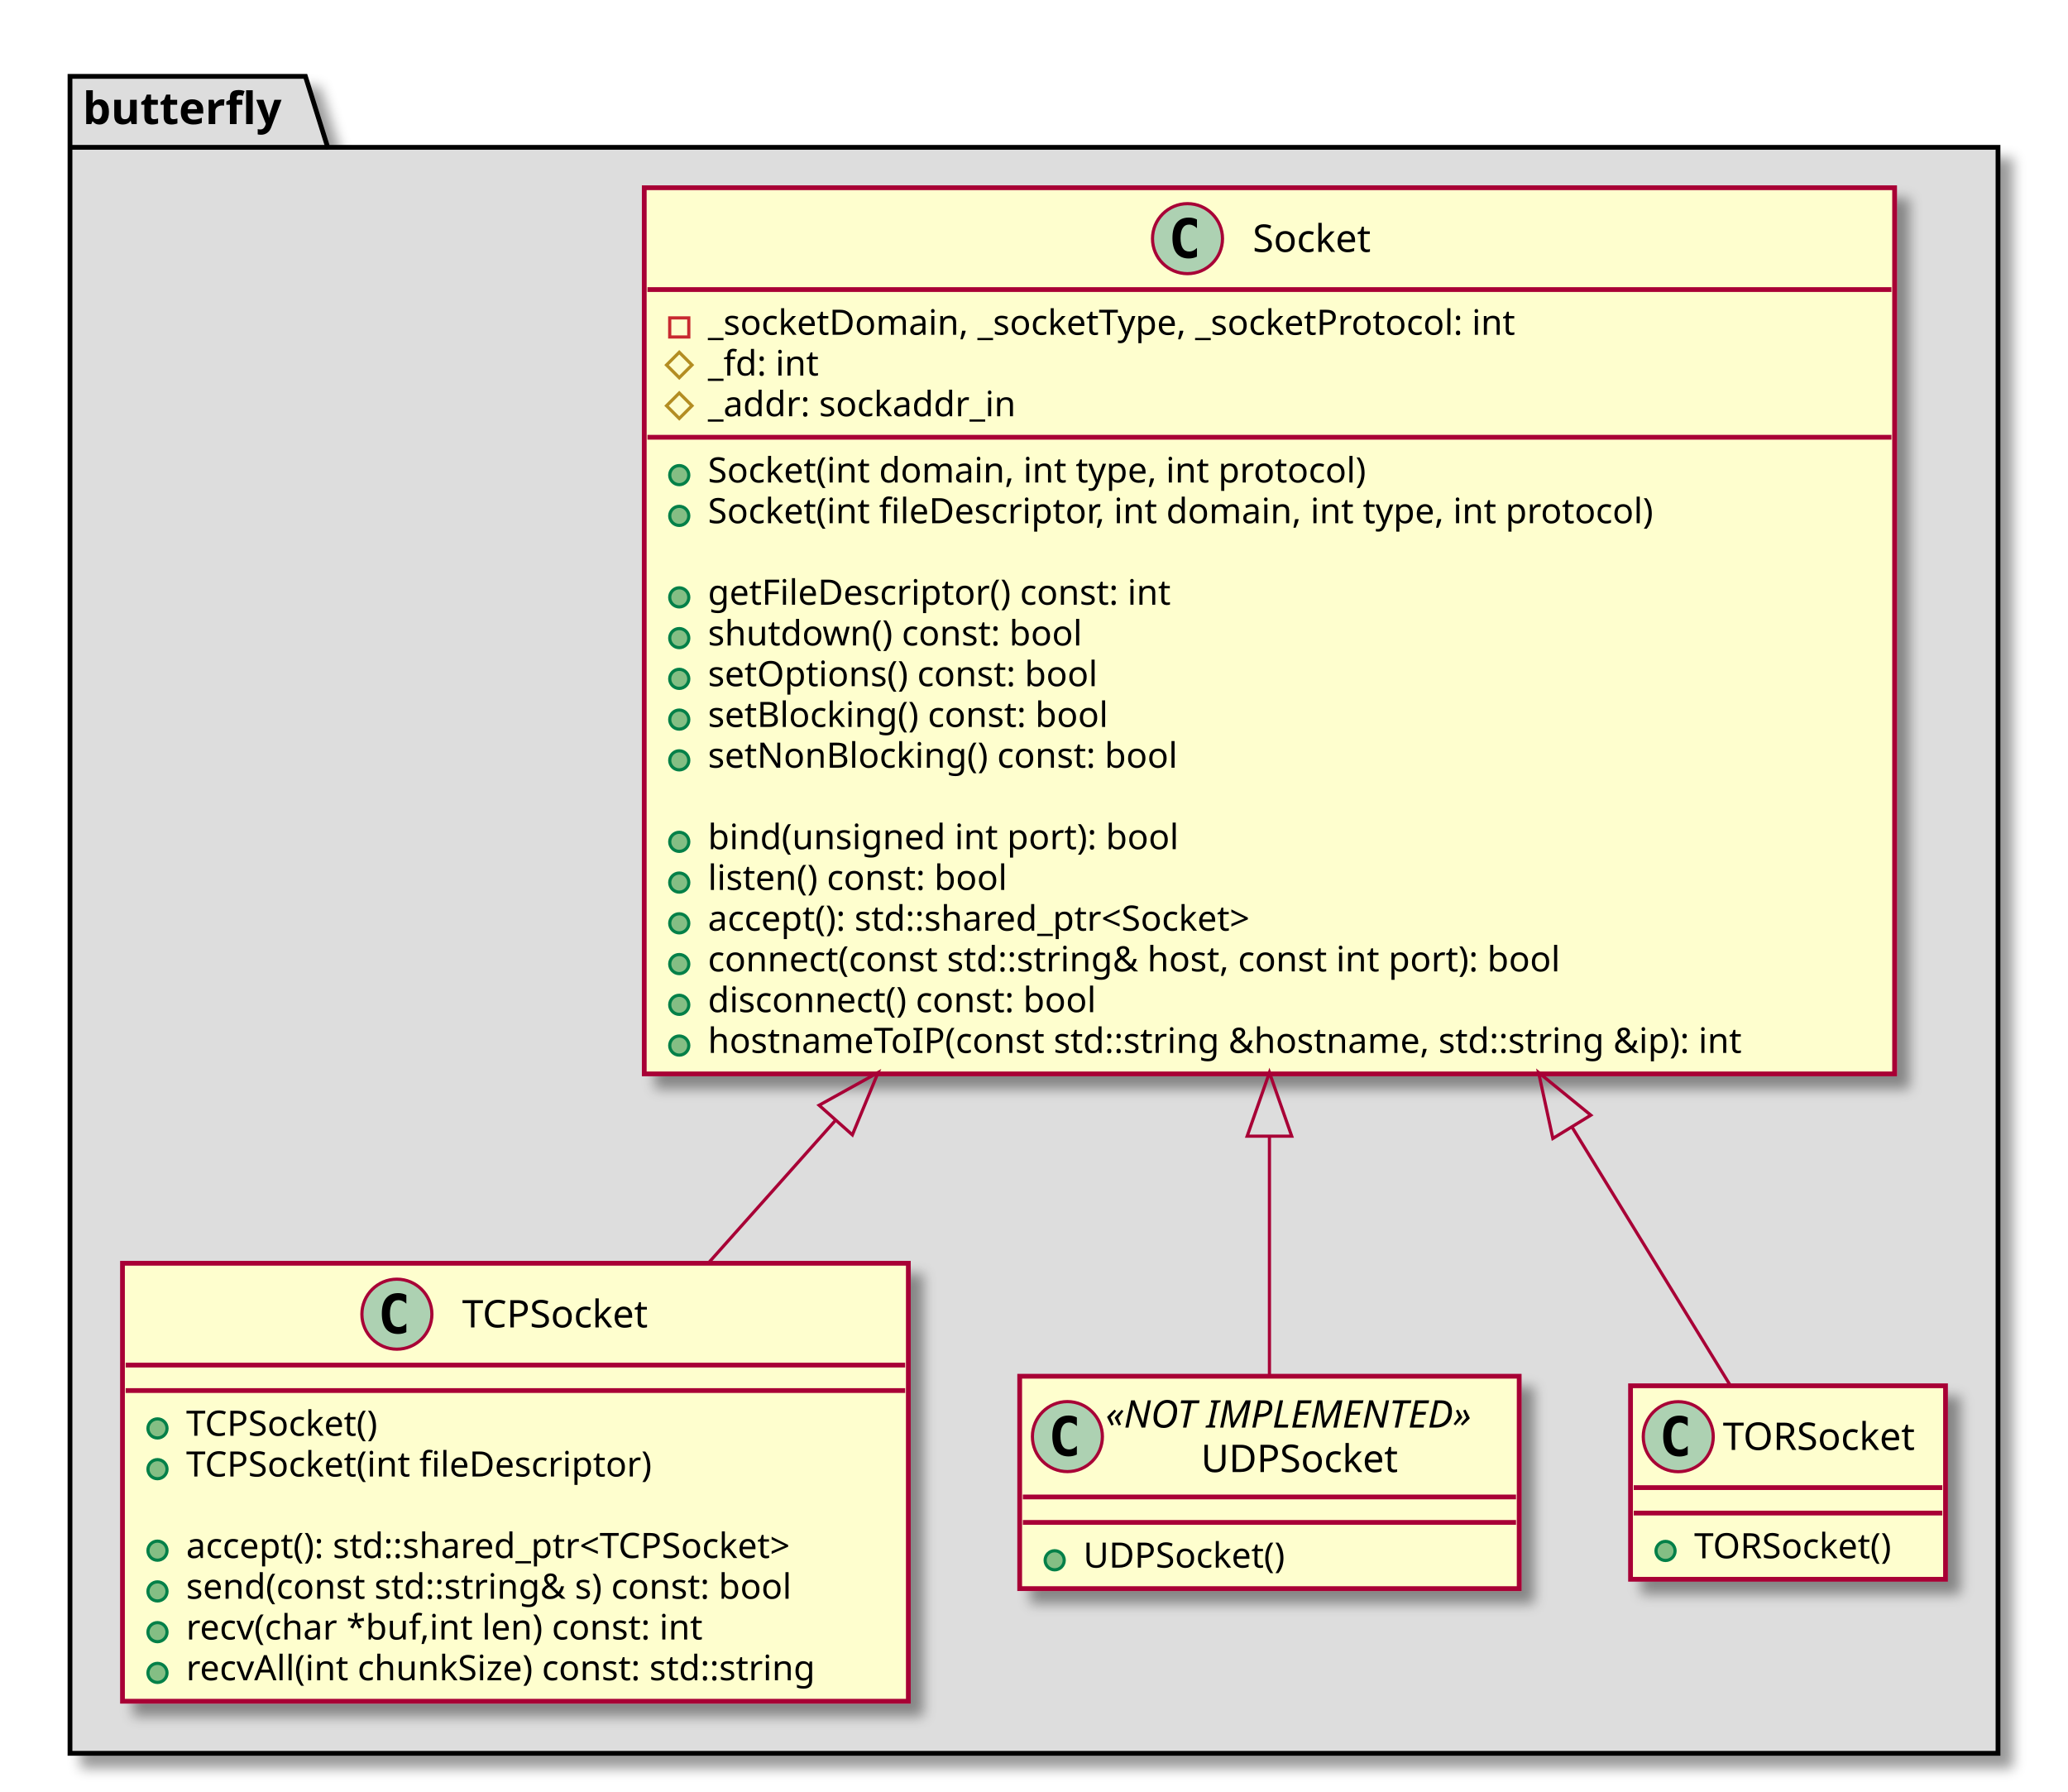
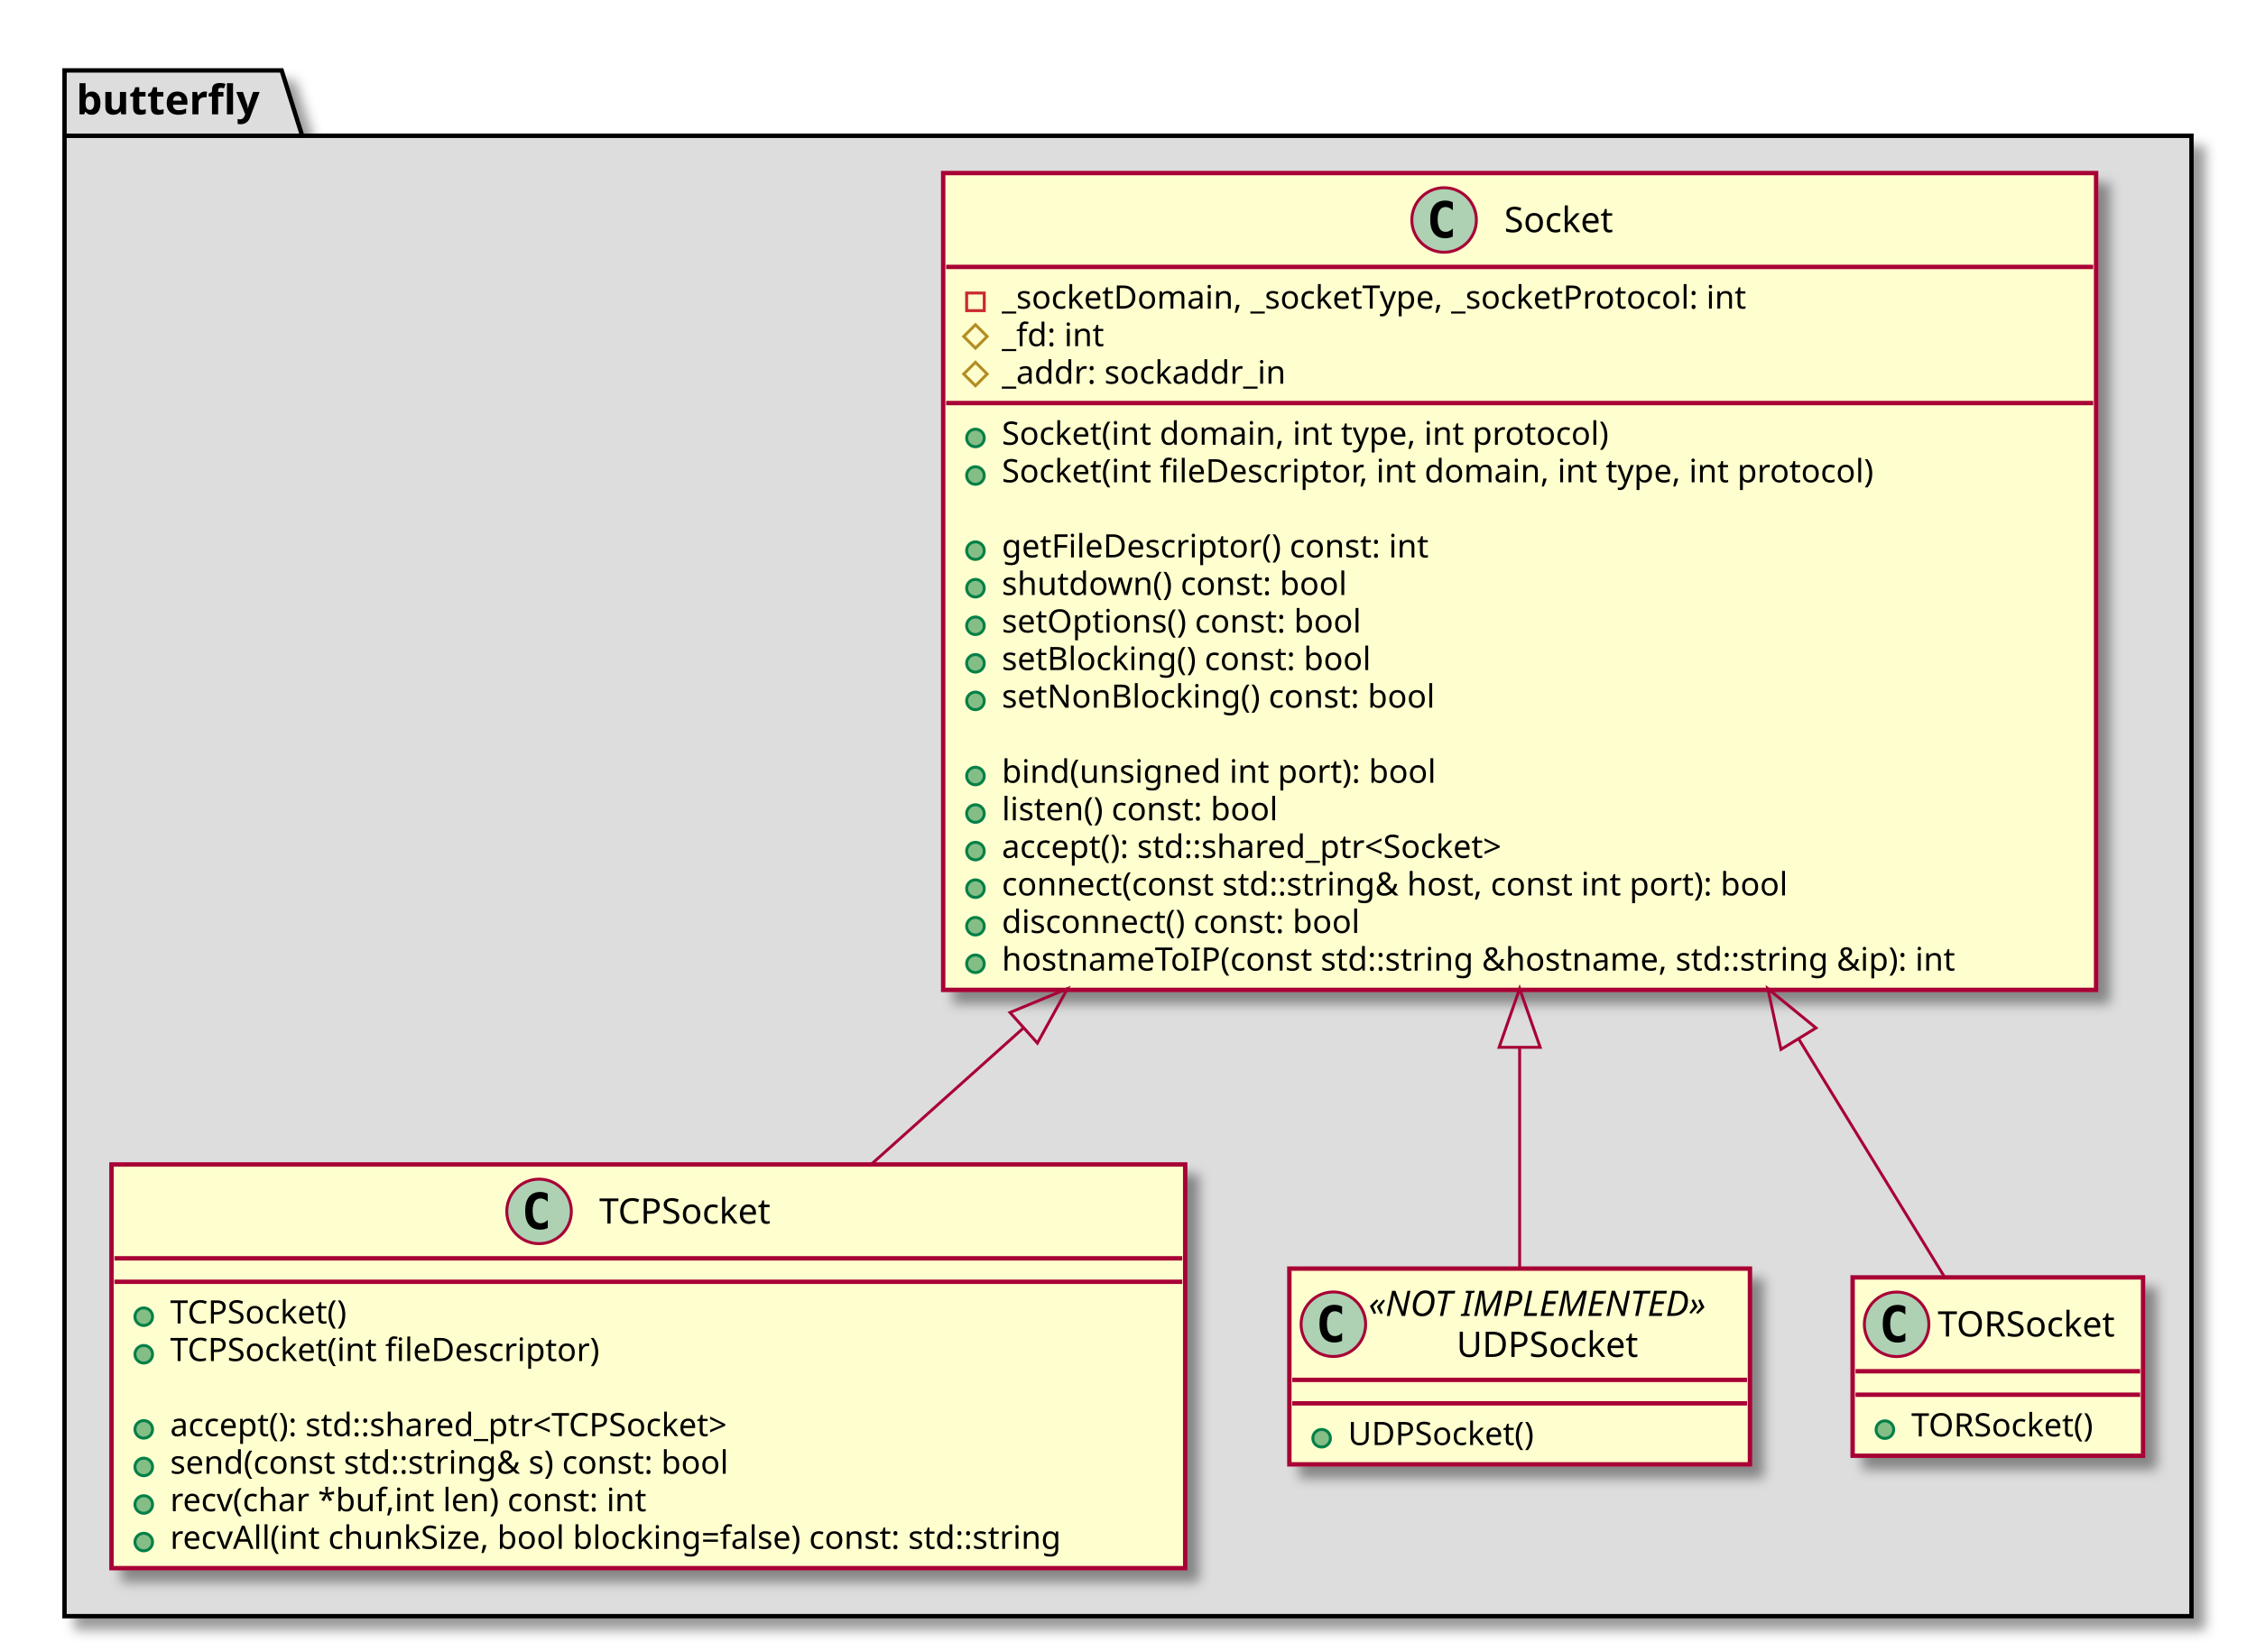
- <svg xmlns="http://www.w3.org/2000/svg" contentScriptType="application/ecmascript" contentStyleType="text/css" height="563px" preserveAspectRatio="none" style="width:650px;height:563px;" version="1.1" viewBox="0 0 650 563" width="650px" zoomAndPan="magnify">
+ <svg xmlns="http://www.w3.org/2000/svg" contentScriptType="application/ecmascript" contentStyleType="text/css" height="563px" preserveAspectRatio="none" style="width:769px;height:563px;" version="1.1" viewBox="0 0 769 563" width="769px" zoomAndPan="magnify">
  <defs>
-     <filter height="300%" id="flclwvlc2oodx" width="300%" x="-1" y="-1">
+     <filter height="300%" id="f1fvws62pikrbu" width="300%" x="-1" y="-1">
      <feGaussianBlur result="blurOut" stdDeviation="2.0" />
      <feColorMatrix in="blurOut" result="blurOut2" type="matrix" values="0 0 0 0 0 0 0 0 0 0 0 0 0 0 0 0 0 0 .4 0" />
      <feOffset dx="4.0" dy="4.0" in="blurOut2" result="blurOut3" />
      <feBlend in="SourceGraphic" in2="blurOut3" mode="normal" />
    </filter>
  </defs>
  <g>
-     <polygon fill="#DDDDDD" filter="url(#flclwvlc2oodx)" points="22,24,96,24,103,46.297,628,46.297,628,551,22,551,22,24" style="stroke: #000000; stroke-width: 1.5;" />
+     <polygon fill="#DDDDDD" filter="url(#f1fvws62pikrbu)" points="22,24,96,24,103,46.297,747,46.297,747,551,22,551,22,24" style="stroke: #000000; stroke-width: 1.5;" />
    <line style="stroke: #000000; stroke-width: 1.5;" x1="22" x2="103" y1="46.297" y2="46.297" />
    <text fill="#000000" font-family="sans-serif" font-size="14" font-weight="bold" lengthAdjust="spacingAndGlyphs" textLength="68" x="26" y="38.995">butterfly</text>
-     <rect fill="#FEFECE" filter="url(#flclwvlc2oodx)" height="278.484" id="Socket" style="stroke: #A80036; stroke-width: 1.5;" width="393" x="202.5" y="59" />
-     <ellipse cx="373.25" cy="75" fill="#ADD1B2" rx="11" ry="11" style="stroke: #A80036; stroke-width: 1.0;" />
-     <path d="M376.219,80.641 Q375.641,80.938 375,81.078 Q374.359,81.234 373.656,81.234 Q371.156,81.234 369.828,79.594 Q368.516,77.938 368.516,74.812 Q368.516,71.688 369.828,70.031 Q371.156,68.375 373.656,68.375 Q374.359,68.375 375,68.531 Q375.656,68.688 376.219,68.984 L376.219,71.703 Q375.594,71.125 375,70.859 Q374.406,70.578 373.781,70.578 Q372.438,70.578 371.75,71.656 Q371.062,72.719 371.062,74.812 Q371.062,76.906 371.75,77.984 Q372.438,79.047 373.781,79.047 Q374.406,79.047 375,78.781 Q375.594,78.5 376.219,77.922 L376.219,80.641 Z " />
-     <text fill="#000000" font-family="sans-serif" font-size="12" lengthAdjust="spacingAndGlyphs" textLength="43" x="393.75" y="79.154">Socket</text>
-     <line style="stroke: #A80036; stroke-width: 1.5;" x1="203.5" x2="594.5" y1="91" y2="91" />
-     <rect fill="none" height="6" style="stroke: #C82930; stroke-width: 1.0;" width="6" x="210.5" y="99.902" />
-     <text fill="#000000" font-family="sans-serif" font-size="11" lengthAdjust="spacingAndGlyphs" textLength="283" x="222.5" y="105.21">_socketDomain, _socketType, _socketProtocol: int</text>
-     <polygon fill="none" points="213.5,110.707,217.5,114.707,213.5,118.707,209.5,114.707" style="stroke: #B38D22; stroke-width: 1.0;" />
-     <text fill="#000000" font-family="sans-serif" font-size="11" lengthAdjust="spacingAndGlyphs" textLength="39" x="222.5" y="118.015">_fd: int</text>
-     <polygon fill="none" points="213.5,123.512,217.5,127.512,213.5,131.512,209.5,127.512" style="stroke: #B38D22; stroke-width: 1.0;" />
-     <text fill="#000000" font-family="sans-serif" font-size="11" lengthAdjust="spacingAndGlyphs" textLength="108" x="222.5" y="130.82">_addr: sockaddr_in</text>
-     <line style="stroke: #A80036; stroke-width: 1.5;" x1="203.5" x2="594.5" y1="137.414" y2="137.414" />
-     <ellipse cx="213.5" cy="149.316" fill="#84BE84" rx="3" ry="3" style="stroke: #038048; stroke-width: 1.0;" />
-     <text fill="#000000" font-family="sans-serif" font-size="11" lengthAdjust="spacingAndGlyphs" textLength="228" x="222.5" y="151.625">Socket(int domain, int type, int protocol)</text>
-     <ellipse cx="213.5" cy="162.121" fill="#84BE84" rx="3" ry="3" style="stroke: #038048; stroke-width: 1.0;" />
-     <text fill="#000000" font-family="sans-serif" font-size="11" lengthAdjust="spacingAndGlyphs" textLength="330" x="222.5" y="164.429">Socket(int fileDescriptor, int domain, int type, int protocol)</text>
-     <text fill="#000000" font-family="sans-serif" font-size="11" lengthAdjust="spacingAndGlyphs" textLength="0" x="226.5" y="177.234" />
-     <ellipse cx="213.5" cy="187.731" fill="#84BE84" rx="3" ry="3" style="stroke: #038048; stroke-width: 1.0;" />
-     <text fill="#000000" font-family="sans-serif" font-size="11" lengthAdjust="spacingAndGlyphs" textLength="161" x="222.5" y="190.039">getFileDescriptor() const: int</text>
-     <ellipse cx="213.5" cy="200.535" fill="#84BE84" rx="3" ry="3" style="stroke: #038048; stroke-width: 1.0;" />
-     <text fill="#000000" font-family="sans-serif" font-size="11" lengthAdjust="spacingAndGlyphs" textLength="130" x="222.5" y="202.843">shutdown() const: bool</text>
-     <ellipse cx="213.5" cy="213.34" fill="#84BE84" rx="3" ry="3" style="stroke: #038048; stroke-width: 1.0;" />
-     <text fill="#000000" font-family="sans-serif" font-size="11" lengthAdjust="spacingAndGlyphs" textLength="137" x="222.5" y="215.648">setOptions() const: bool</text>
-     <ellipse cx="213.5" cy="226.144" fill="#84BE84" rx="3" ry="3" style="stroke: #038048; stroke-width: 1.0;" />
-     <text fill="#000000" font-family="sans-serif" font-size="11" lengthAdjust="spacingAndGlyphs" textLength="140" x="222.5" y="228.453">setBlocking() const: bool</text>
-     <ellipse cx="213.5" cy="238.949" fill="#84BE84" rx="3" ry="3" style="stroke: #038048; stroke-width: 1.0;" />
-     <text fill="#000000" font-family="sans-serif" font-size="11" lengthAdjust="spacingAndGlyphs" textLength="162" x="222.5" y="241.257">setNonBlocking() const: bool</text>
-     <text fill="#000000" font-family="sans-serif" font-size="11" lengthAdjust="spacingAndGlyphs" textLength="0" x="226.5" y="254.062" />
-     <ellipse cx="213.5" cy="264.559" fill="#84BE84" rx="3" ry="3" style="stroke: #038048; stroke-width: 1.0;" />
-     <text fill="#000000" font-family="sans-serif" font-size="11" lengthAdjust="spacingAndGlyphs" textLength="161" x="222.5" y="266.867">bind(unsigned int port): bool</text>
-     <ellipse cx="213.5" cy="277.363" fill="#84BE84" rx="3" ry="3" style="stroke: #038048; stroke-width: 1.0;" />
-     <text fill="#000000" font-family="sans-serif" font-size="11" lengthAdjust="spacingAndGlyphs" textLength="106" x="222.5" y="279.671">listen() const: bool</text>
-     <ellipse cx="213.5" cy="290.168" fill="#84BE84" rx="3" ry="3" style="stroke: #038048; stroke-width: 1.0;" />
-     <text fill="#000000" font-family="sans-serif" font-size="11" lengthAdjust="spacingAndGlyphs" textLength="197" x="222.5" y="292.476">accept(): std::shared_ptr&lt;Socket&gt;</text>
-     <ellipse cx="213.5" cy="302.973" fill="#84BE84" rx="3" ry="3" style="stroke: #038048; stroke-width: 1.0;" />
-     <text fill="#000000" font-family="sans-serif" font-size="11" lengthAdjust="spacingAndGlyphs" textLength="301" x="222.5" y="305.281">connect(const std::string&amp; host, const int port): bool</text>
-     <ellipse cx="213.5" cy="315.777" fill="#84BE84" rx="3" ry="3" style="stroke: #038048; stroke-width: 1.0;" />
-     <text fill="#000000" font-family="sans-serif" font-size="11" lengthAdjust="spacingAndGlyphs" textLength="136" x="222.5" y="318.085">disconnect() const: bool</text>
-     <ellipse cx="213.5" cy="328.582" fill="#84BE84" rx="3" ry="3" style="stroke: #038048; stroke-width: 1.0;" />
-     <text fill="#000000" font-family="sans-serif" font-size="11" lengthAdjust="spacingAndGlyphs" textLength="367" x="222.5" y="330.89">hostnameToIP(const std::string &amp;hostname, std::string &amp;ip): int</text>
-     <rect fill="#FEFECE" filter="url(#flclwvlc2oodx)" height="137.633" id="TCPSocket" style="stroke: #A80036; stroke-width: 1.5;" width="247" x="38.5" y="397" />
-     <ellipse cx="124.75" cy="413" fill="#ADD1B2" rx="11" ry="11" style="stroke: #A80036; stroke-width: 1.0;" />
-     <path d="M127.719,418.641 Q127.141,418.938 126.5,419.078 Q125.859,419.234 125.156,419.234 Q122.656,419.234 121.328,417.594 Q120.016,415.938 120.016,412.812 Q120.016,409.688 121.328,408.031 Q122.656,406.375 125.156,406.375 Q125.859,406.375 126.5,406.531 Q127.156,406.688 127.719,406.984 L127.719,409.703 Q127.094,409.125 126.5,408.859 Q125.906,408.578 125.281,408.578 Q123.938,408.578 123.25,409.656 Q122.562,410.719 122.562,412.812 Q122.562,414.906 123.25,415.984 Q123.938,417.047 125.281,417.047 Q125.906,417.047 126.5,416.781 Q127.094,416.5 127.719,415.922 L127.719,418.641 Z " />
-     <text fill="#000000" font-family="sans-serif" font-size="12" lengthAdjust="spacingAndGlyphs" textLength="66" x="145.25" y="417.154">TCPSocket</text>
-     <line style="stroke: #A80036; stroke-width: 1.5;" x1="39.5" x2="284.5" y1="429" y2="429" />
-     <line style="stroke: #A80036; stroke-width: 1.5;" x1="39.5" x2="284.5" y1="437" y2="437" />
-     <ellipse cx="49.5" cy="448.902" fill="#84BE84" rx="3" ry="3" style="stroke: #038048; stroke-width: 1.0;" />
-     <text fill="#000000" font-family="sans-serif" font-size="11" lengthAdjust="spacingAndGlyphs" textLength="68" x="58.5" y="451.21">TCPSocket()</text>
-     <ellipse cx="49.5" cy="461.707" fill="#84BE84" rx="3" ry="3" style="stroke: #038048; stroke-width: 1.0;" />
-     <text fill="#000000" font-family="sans-serif" font-size="11" lengthAdjust="spacingAndGlyphs" textLength="162" x="58.5" y="464.015">TCPSocket(int fileDescriptor)</text>
-     <text fill="#000000" font-family="sans-serif" font-size="11" lengthAdjust="spacingAndGlyphs" textLength="0" x="62.5" y="476.82" />
-     <ellipse cx="49.5" cy="487.316" fill="#84BE84" rx="3" ry="3" style="stroke: #038048; stroke-width: 1.0;" />
-     <text fill="#000000" font-family="sans-serif" font-size="11" lengthAdjust="spacingAndGlyphs" textLength="219" x="58.5" y="489.625">accept(): std::shared_ptr&lt;TCPSocket&gt;</text>
-     <ellipse cx="49.5" cy="500.121" fill="#84BE84" rx="3" ry="3" style="stroke: #038048; stroke-width: 1.0;" />
-     <text fill="#000000" font-family="sans-serif" font-size="11" lengthAdjust="spacingAndGlyphs" textLength="218" x="58.5" y="502.429">send(const std::string&amp; s) const: bool</text>
-     <ellipse cx="49.5" cy="512.926" fill="#84BE84" rx="3" ry="3" style="stroke: #038048; stroke-width: 1.0;" />
-     <text fill="#000000" font-family="sans-serif" font-size="11" lengthAdjust="spacingAndGlyphs" textLength="181" x="58.5" y="515.234">recv(char *buf,int len) const: int</text>
-     <ellipse cx="49.5" cy="525.731" fill="#84BE84" rx="3" ry="3" style="stroke: #038048; stroke-width: 1.0;" />
-     <text fill="#000000" font-family="sans-serif" font-size="11" lengthAdjust="spacingAndGlyphs" textLength="221" x="58.5" y="528.039">recvAll(int chunkSize) const: std::string</text>
-     <rect fill="#FEFECE" filter="url(#flclwvlc2oodx)" height="66.742" id="UDPSocket" style="stroke: #A80036; stroke-width: 1.5;" width="157" x="320.5" y="432.5" />
-     <ellipse cx="335.5" cy="451.469" fill="#ADD1B2" rx="11" ry="11" style="stroke: #A80036; stroke-width: 1.0;" />
-     <path d="M338.469,457.109 Q337.891,457.406 337.25,457.547 Q336.609,457.703 335.906,457.703 Q333.406,457.703 332.078,456.062 Q330.766,454.406 330.766,451.281 Q330.766,448.156 332.078,446.5 Q333.406,444.844 335.906,444.844 Q336.609,444.844 337.25,445 Q337.906,445.156 338.469,445.453 L338.469,448.172 Q337.844,447.594 337.25,447.328 Q336.656,447.047 336.031,447.047 Q334.688,447.047 334,448.125 Q333.312,449.188 333.312,451.281 Q333.312,453.375 334,454.453 Q334.688,455.516 336.031,455.516 Q336.656,455.516 337.25,455.25 Q337.844,454.969 338.469,454.391 L338.469,457.109 Z " />
-     <text fill="#000000" font-family="sans-serif" font-size="12" font-style="italic" lengthAdjust="spacingAndGlyphs" textLength="129" x="347.5" y="448.639">«NOT IMPLEMENTED»</text>
-     <text fill="#000000" font-family="sans-serif" font-size="12" lengthAdjust="spacingAndGlyphs" textLength="69" x="377.5" y="462.607">UDPSocket</text>
-     <line style="stroke: #A80036; stroke-width: 1.5;" x1="321.5" x2="476.5" y1="470.438" y2="470.438" />
-     <line style="stroke: #A80036; stroke-width: 1.5;" x1="321.5" x2="476.5" y1="478.438" y2="478.438" />
-     <ellipse cx="331.5" cy="490.34" fill="#84BE84" rx="3" ry="3" style="stroke: #038048; stroke-width: 1.0;" />
-     <text fill="#000000" font-family="sans-serif" font-size="11" lengthAdjust="spacingAndGlyphs" textLength="69" x="340.5" y="492.648">UDPSocket()</text>
-     <rect fill="#FEFECE" filter="url(#flclwvlc2oodx)" height="60.805" id="TORSocket" style="stroke: #A80036; stroke-width: 1.5;" width="99" x="512.5" y="435.5" />
-     <ellipse cx="527.5" cy="451.5" fill="#ADD1B2" rx="11" ry="11" style="stroke: #A80036; stroke-width: 1.0;" />
-     <path d="M530.469,457.141 Q529.891,457.438 529.25,457.578 Q528.609,457.734 527.906,457.734 Q525.406,457.734 524.078,456.094 Q522.766,454.438 522.766,451.312 Q522.766,448.188 524.078,446.531 Q525.406,444.875 527.906,444.875 Q528.609,444.875 529.25,445.031 Q529.906,445.188 530.469,445.484 L530.469,448.203 Q529.844,447.625 529.25,447.359 Q528.656,447.078 528.031,447.078 Q526.688,447.078 526,448.156 Q525.312,449.219 525.312,451.312 Q525.312,453.406 526,454.484 Q526.688,455.547 528.031,455.547 Q528.656,455.547 529.25,455.281 Q529.844,455 530.469,454.422 L530.469,457.141 Z " />
-     <text fill="#000000" font-family="sans-serif" font-size="12" lengthAdjust="spacingAndGlyphs" textLength="67" x="541.5" y="455.654">TORSocket</text>
-     <line style="stroke: #A80036; stroke-width: 1.5;" x1="513.5" x2="610.5" y1="467.5" y2="467.5" />
-     <line style="stroke: #A80036; stroke-width: 1.5;" x1="513.5" x2="610.5" y1="475.5" y2="475.5" />
-     <ellipse cx="523.5" cy="487.402" fill="#84BE84" rx="3" ry="3" style="stroke: #038048; stroke-width: 1.0;" />
-     <text fill="#000000" font-family="sans-serif" font-size="11" lengthAdjust="spacingAndGlyphs" textLength="69" x="532.5" y="489.71">TORSocket()</text>
-     <path d="M262.61,352.08 C248.73,367.65 235.2,382.85 222.78,396.79 " fill="none" id="Socket-TCPSocket" style="stroke: #A80036; stroke-width: 1.0;" />
-     <polygon fill="none" points="257.46,347.34,275.99,337.06,267.91,356.65,257.46,347.34" style="stroke: #A80036; stroke-width: 1.0;" />
-     <path d="M399,357.42 C399,385.81 399,412.6 399,432.34 " fill="none" id="Socket-UDPSocket" style="stroke: #A80036; stroke-width: 1.0;" />
-     <polygon fill="none" points="392,357.06,399,337.06,406,357.06,392,357.06" style="stroke: #A80036; stroke-width: 1.0;" />
-     <path d="M494.24,354.41 C513.23,385.42 531.2,414.74 543.86,435.4 " fill="none" id="Socket-TORSocket" style="stroke: #A80036; stroke-width: 1.0;" />
-     <polygon fill="none" points="488.08,357.77,483.6,337.06,500.02,350.46,488.08,357.77" style="stroke: #A80036; stroke-width: 1.0;" />
+     <rect fill="#FEFECE" filter="url(#f1fvws62pikrbu)" height="278.484" id="Socket" style="stroke: #A80036; stroke-width: 1.5;" width="393" x="321.5" y="59" />
+     <ellipse cx="492.25" cy="75" fill="#ADD1B2" rx="11" ry="11" style="stroke: #A80036; stroke-width: 1.0;" />
+     <path d="M495.219,80.641 Q494.641,80.938 494,81.078 Q493.359,81.234 492.656,81.234 Q490.156,81.234 488.828,79.594 Q487.516,77.938 487.516,74.812 Q487.516,71.688 488.828,70.031 Q490.156,68.375 492.656,68.375 Q493.359,68.375 494,68.531 Q494.656,68.688 495.219,68.984 L495.219,71.703 Q494.594,71.125 494,70.859 Q493.406,70.578 492.781,70.578 Q491.438,70.578 490.75,71.656 Q490.062,72.719 490.062,74.812 Q490.062,76.906 490.75,77.984 Q491.438,79.047 492.781,79.047 Q493.406,79.047 494,78.781 Q494.594,78.5 495.219,77.922 L495.219,80.641 Z " />
+     <text fill="#000000" font-family="sans-serif" font-size="12" lengthAdjust="spacingAndGlyphs" textLength="43" x="512.75" y="79.154">Socket</text>
+     <line style="stroke: #A80036; stroke-width: 1.5;" x1="322.5" x2="713.5" y1="91" y2="91" />
+     <rect fill="none" height="6" style="stroke: #C82930; stroke-width: 1.0;" width="6" x="329.5" y="99.902" />
+     <text fill="#000000" font-family="sans-serif" font-size="11" lengthAdjust="spacingAndGlyphs" textLength="283" x="341.5" y="105.21">_socketDomain, _socketType, _socketProtocol: int</text>
+     <polygon fill="none" points="332.5,110.707,336.5,114.707,332.5,118.707,328.5,114.707" style="stroke: #B38D22; stroke-width: 1.0;" />
+     <text fill="#000000" font-family="sans-serif" font-size="11" lengthAdjust="spacingAndGlyphs" textLength="39" x="341.5" y="118.015">_fd: int</text>
+     <polygon fill="none" points="332.5,123.512,336.5,127.512,332.5,131.512,328.5,127.512" style="stroke: #B38D22; stroke-width: 1.0;" />
+     <text fill="#000000" font-family="sans-serif" font-size="11" lengthAdjust="spacingAndGlyphs" textLength="108" x="341.5" y="130.82">_addr: sockaddr_in</text>
+     <line style="stroke: #A80036; stroke-width: 1.5;" x1="322.5" x2="713.5" y1="137.414" y2="137.414" />
+     <ellipse cx="332.5" cy="149.316" fill="#84BE84" rx="3" ry="3" style="stroke: #038048; stroke-width: 1.0;" />
+     <text fill="#000000" font-family="sans-serif" font-size="11" lengthAdjust="spacingAndGlyphs" textLength="228" x="341.5" y="151.625">Socket(int domain, int type, int protocol)</text>
+     <ellipse cx="332.5" cy="162.121" fill="#84BE84" rx="3" ry="3" style="stroke: #038048; stroke-width: 1.0;" />
+     <text fill="#000000" font-family="sans-serif" font-size="11" lengthAdjust="spacingAndGlyphs" textLength="330" x="341.5" y="164.429">Socket(int fileDescriptor, int domain, int type, int protocol)</text>
+     <text fill="#000000" font-family="sans-serif" font-size="11" lengthAdjust="spacingAndGlyphs" textLength="0" x="345.5" y="177.234" />
+     <ellipse cx="332.5" cy="187.731" fill="#84BE84" rx="3" ry="3" style="stroke: #038048; stroke-width: 1.0;" />
+     <text fill="#000000" font-family="sans-serif" font-size="11" lengthAdjust="spacingAndGlyphs" textLength="161" x="341.5" y="190.039">getFileDescriptor() const: int</text>
+     <ellipse cx="332.5" cy="200.535" fill="#84BE84" rx="3" ry="3" style="stroke: #038048; stroke-width: 1.0;" />
+     <text fill="#000000" font-family="sans-serif" font-size="11" lengthAdjust="spacingAndGlyphs" textLength="130" x="341.5" y="202.843">shutdown() const: bool</text>
+     <ellipse cx="332.5" cy="213.34" fill="#84BE84" rx="3" ry="3" style="stroke: #038048; stroke-width: 1.0;" />
+     <text fill="#000000" font-family="sans-serif" font-size="11" lengthAdjust="spacingAndGlyphs" textLength="137" x="341.5" y="215.648">setOptions() const: bool</text>
+     <ellipse cx="332.5" cy="226.144" fill="#84BE84" rx="3" ry="3" style="stroke: #038048; stroke-width: 1.0;" />
+     <text fill="#000000" font-family="sans-serif" font-size="11" lengthAdjust="spacingAndGlyphs" textLength="140" x="341.5" y="228.453">setBlocking() const: bool</text>
+     <ellipse cx="332.5" cy="238.949" fill="#84BE84" rx="3" ry="3" style="stroke: #038048; stroke-width: 1.0;" />
+     <text fill="#000000" font-family="sans-serif" font-size="11" lengthAdjust="spacingAndGlyphs" textLength="162" x="341.5" y="241.257">setNonBlocking() const: bool</text>
+     <text fill="#000000" font-family="sans-serif" font-size="11" lengthAdjust="spacingAndGlyphs" textLength="0" x="345.5" y="254.062" />
+     <ellipse cx="332.5" cy="264.559" fill="#84BE84" rx="3" ry="3" style="stroke: #038048; stroke-width: 1.0;" />
+     <text fill="#000000" font-family="sans-serif" font-size="11" lengthAdjust="spacingAndGlyphs" textLength="161" x="341.5" y="266.867">bind(unsigned int port): bool</text>
+     <ellipse cx="332.5" cy="277.363" fill="#84BE84" rx="3" ry="3" style="stroke: #038048; stroke-width: 1.0;" />
+     <text fill="#000000" font-family="sans-serif" font-size="11" lengthAdjust="spacingAndGlyphs" textLength="106" x="341.5" y="279.671">listen() const: bool</text>
+     <ellipse cx="332.5" cy="290.168" fill="#84BE84" rx="3" ry="3" style="stroke: #038048; stroke-width: 1.0;" />
+     <text fill="#000000" font-family="sans-serif" font-size="11" lengthAdjust="spacingAndGlyphs" textLength="197" x="341.5" y="292.476">accept(): std::shared_ptr&lt;Socket&gt;</text>
+     <ellipse cx="332.5" cy="302.973" fill="#84BE84" rx="3" ry="3" style="stroke: #038048; stroke-width: 1.0;" />
+     <text fill="#000000" font-family="sans-serif" font-size="11" lengthAdjust="spacingAndGlyphs" textLength="301" x="341.5" y="305.281">connect(const std::string&amp; host, const int port): bool</text>
+     <ellipse cx="332.5" cy="315.777" fill="#84BE84" rx="3" ry="3" style="stroke: #038048; stroke-width: 1.0;" />
+     <text fill="#000000" font-family="sans-serif" font-size="11" lengthAdjust="spacingAndGlyphs" textLength="136" x="341.5" y="318.085">disconnect() const: bool</text>
+     <ellipse cx="332.5" cy="328.582" fill="#84BE84" rx="3" ry="3" style="stroke: #038048; stroke-width: 1.0;" />
+     <text fill="#000000" font-family="sans-serif" font-size="11" lengthAdjust="spacingAndGlyphs" textLength="367" x="341.5" y="330.89">hostnameToIP(const std::string &amp;hostname, std::string &amp;ip): int</text>
+     <rect fill="#FEFECE" filter="url(#f1fvws62pikrbu)" height="137.633" id="TCPSocket" style="stroke: #A80036; stroke-width: 1.5;" width="366" x="38" y="397" />
+     <ellipse cx="183.75" cy="413" fill="#ADD1B2" rx="11" ry="11" style="stroke: #A80036; stroke-width: 1.0;" />
+     <path d="M186.719,418.641 Q186.141,418.938 185.5,419.078 Q184.859,419.234 184.156,419.234 Q181.656,419.234 180.328,417.594 Q179.016,415.938 179.016,412.812 Q179.016,409.688 180.328,408.031 Q181.656,406.375 184.156,406.375 Q184.859,406.375 185.5,406.531 Q186.156,406.688 186.719,406.984 L186.719,409.703 Q186.094,409.125 185.5,408.859 Q184.906,408.578 184.281,408.578 Q182.938,408.578 182.25,409.656 Q181.562,410.719 181.562,412.812 Q181.562,414.906 182.25,415.984 Q182.938,417.047 184.281,417.047 Q184.906,417.047 185.5,416.781 Q186.094,416.5 186.719,415.922 L186.719,418.641 Z " />
+     <text fill="#000000" font-family="sans-serif" font-size="12" lengthAdjust="spacingAndGlyphs" textLength="66" x="204.25" y="417.154">TCPSocket</text>
+     <line style="stroke: #A80036; stroke-width: 1.5;" x1="39" x2="403" y1="429" y2="429" />
+     <line style="stroke: #A80036; stroke-width: 1.5;" x1="39" x2="403" y1="437" y2="437" />
+     <ellipse cx="49" cy="448.902" fill="#84BE84" rx="3" ry="3" style="stroke: #038048; stroke-width: 1.0;" />
+     <text fill="#000000" font-family="sans-serif" font-size="11" lengthAdjust="spacingAndGlyphs" textLength="68" x="58" y="451.21">TCPSocket()</text>
+     <ellipse cx="49" cy="461.707" fill="#84BE84" rx="3" ry="3" style="stroke: #038048; stroke-width: 1.0;" />
+     <text fill="#000000" font-family="sans-serif" font-size="11" lengthAdjust="spacingAndGlyphs" textLength="162" x="58" y="464.015">TCPSocket(int fileDescriptor)</text>
+     <text fill="#000000" font-family="sans-serif" font-size="11" lengthAdjust="spacingAndGlyphs" textLength="0" x="62" y="476.82" />
+     <ellipse cx="49" cy="487.316" fill="#84BE84" rx="3" ry="3" style="stroke: #038048; stroke-width: 1.0;" />
+     <text fill="#000000" font-family="sans-serif" font-size="11" lengthAdjust="spacingAndGlyphs" textLength="219" x="58" y="489.625">accept(): std::shared_ptr&lt;TCPSocket&gt;</text>
+     <ellipse cx="49" cy="500.121" fill="#84BE84" rx="3" ry="3" style="stroke: #038048; stroke-width: 1.0;" />
+     <text fill="#000000" font-family="sans-serif" font-size="11" lengthAdjust="spacingAndGlyphs" textLength="218" x="58" y="502.429">send(const std::string&amp; s) const: bool</text>
+     <ellipse cx="49" cy="512.926" fill="#84BE84" rx="3" ry="3" style="stroke: #038048; stroke-width: 1.0;" />
+     <text fill="#000000" font-family="sans-serif" font-size="11" lengthAdjust="spacingAndGlyphs" textLength="181" x="58" y="515.234">recv(char *buf,int len) const: int</text>
+     <ellipse cx="49" cy="525.731" fill="#84BE84" rx="3" ry="3" style="stroke: #038048; stroke-width: 1.0;" />
+     <text fill="#000000" font-family="sans-serif" font-size="11" lengthAdjust="spacingAndGlyphs" textLength="340" x="58" y="528.039">recvAll(int chunkSize, bool blocking=false) const: std::string</text>
+     <rect fill="#FEFECE" filter="url(#f1fvws62pikrbu)" height="66.742" id="UDPSocket" style="stroke: #A80036; stroke-width: 1.5;" width="157" x="439.5" y="432.5" />
+     <ellipse cx="454.5" cy="451.469" fill="#ADD1B2" rx="11" ry="11" style="stroke: #A80036; stroke-width: 1.0;" />
+     <path d="M457.469,457.109 Q456.891,457.406 456.25,457.547 Q455.609,457.703 454.906,457.703 Q452.406,457.703 451.078,456.062 Q449.766,454.406 449.766,451.281 Q449.766,448.156 451.078,446.5 Q452.406,444.844 454.906,444.844 Q455.609,444.844 456.25,445 Q456.906,445.156 457.469,445.453 L457.469,448.172 Q456.844,447.594 456.25,447.328 Q455.656,447.047 455.031,447.047 Q453.688,447.047 453,448.125 Q452.312,449.188 452.312,451.281 Q452.312,453.375 453,454.453 Q453.688,455.516 455.031,455.516 Q455.656,455.516 456.25,455.25 Q456.844,454.969 457.469,454.391 L457.469,457.109 Z " />
+     <text fill="#000000" font-family="sans-serif" font-size="12" font-style="italic" lengthAdjust="spacingAndGlyphs" textLength="129" x="466.5" y="448.639">«NOT IMPLEMENTED»</text>
+     <text fill="#000000" font-family="sans-serif" font-size="12" lengthAdjust="spacingAndGlyphs" textLength="69" x="496.5" y="462.607">UDPSocket</text>
+     <line style="stroke: #A80036; stroke-width: 1.5;" x1="440.5" x2="595.5" y1="470.438" y2="470.438" />
+     <line style="stroke: #A80036; stroke-width: 1.5;" x1="440.5" x2="595.5" y1="478.438" y2="478.438" />
+     <ellipse cx="450.5" cy="490.34" fill="#84BE84" rx="3" ry="3" style="stroke: #038048; stroke-width: 1.0;" />
+     <text fill="#000000" font-family="sans-serif" font-size="11" lengthAdjust="spacingAndGlyphs" textLength="69" x="459.5" y="492.648">UDPSocket()</text>
+     <rect fill="#FEFECE" filter="url(#f1fvws62pikrbu)" height="60.805" id="TORSocket" style="stroke: #A80036; stroke-width: 1.5;" width="99" x="631.5" y="435.5" />
+     <ellipse cx="646.5" cy="451.5" fill="#ADD1B2" rx="11" ry="11" style="stroke: #A80036; stroke-width: 1.0;" />
+     <path d="M649.469,457.141 Q648.891,457.438 648.25,457.578 Q647.609,457.734 646.906,457.734 Q644.406,457.734 643.078,456.094 Q641.766,454.438 641.766,451.312 Q641.766,448.188 643.078,446.531 Q644.406,444.875 646.906,444.875 Q647.609,444.875 648.25,445.031 Q648.906,445.188 649.469,445.484 L649.469,448.203 Q648.844,447.625 648.25,447.359 Q647.656,447.078 647.031,447.078 Q645.688,447.078 645,448.156 Q644.312,449.219 644.312,451.312 Q644.312,453.406 645,454.484 Q645.688,455.547 647.031,455.547 Q647.656,455.547 648.25,455.281 Q648.844,455 649.469,454.422 L649.469,457.141 Z " />
+     <text fill="#000000" font-family="sans-serif" font-size="12" lengthAdjust="spacingAndGlyphs" textLength="67" x="660.5" y="455.654">TORSocket</text>
+     <line style="stroke: #A80036; stroke-width: 1.5;" x1="632.5" x2="729.5" y1="467.5" y2="467.5" />
+     <line style="stroke: #A80036; stroke-width: 1.5;" x1="632.5" x2="729.5" y1="475.5" y2="475.5" />
+     <ellipse cx="642.5" cy="487.402" fill="#84BE84" rx="3" ry="3" style="stroke: #038048; stroke-width: 1.0;" />
+     <text fill="#000000" font-family="sans-serif" font-size="11" lengthAdjust="spacingAndGlyphs" textLength="69" x="651.5" y="489.71">TORSocket()</text>
+     <path d="M348.69,350.63 C330.74,366.71 313.21,382.42 297.16,396.79 " fill="none" id="Socket-TCPSocket" style="stroke: #A80036; stroke-width: 1.0;" />
+     <polygon fill="none" points="344.28,345.19,363.85,337.06,353.62,355.62,344.28,345.19" style="stroke: #A80036; stroke-width: 1.0;" />
+     <path d="M518,357.42 C518,385.81 518,412.6 518,432.34 " fill="none" id="Socket-UDPSocket" style="stroke: #A80036; stroke-width: 1.0;" />
+     <polygon fill="none" points="511,357.06,518,337.06,525,357.06,511,357.06" style="stroke: #A80036; stroke-width: 1.0;" />
+     <path d="M613.24,354.41 C632.23,385.42 650.2,414.74 662.86,435.4 " fill="none" id="Socket-TORSocket" style="stroke: #A80036; stroke-width: 1.0;" />
+     <polygon fill="none" points="607.08,357.77,602.6,337.06,619.02,350.46,607.08,357.77" style="stroke: #A80036; stroke-width: 1.0;" />
  </g>
</svg>
